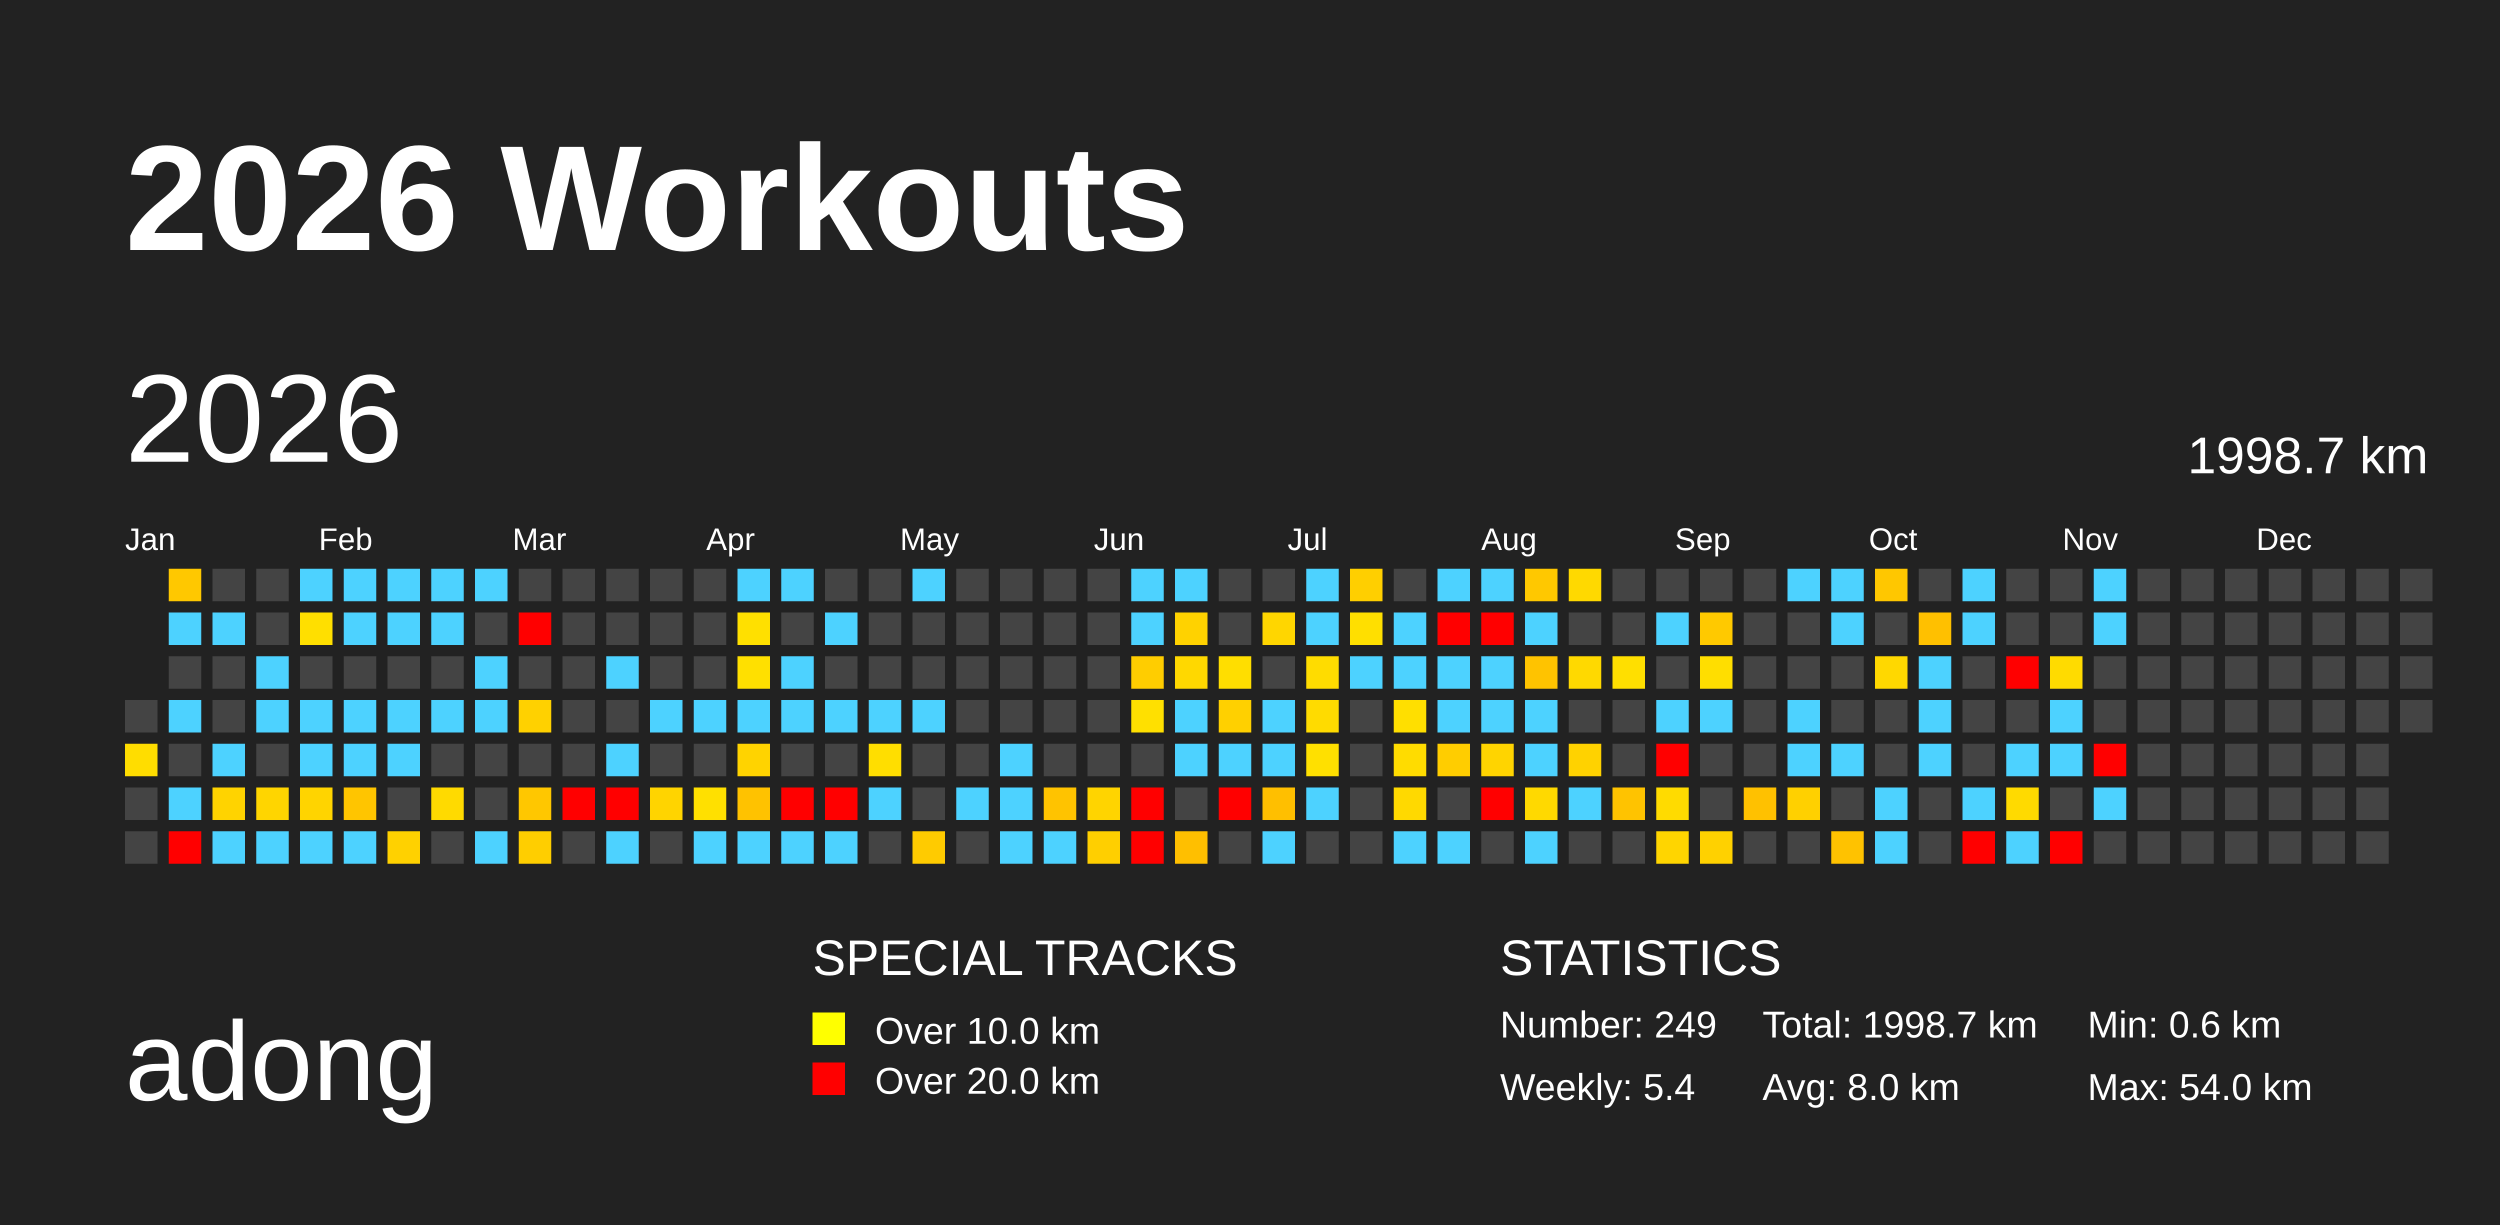
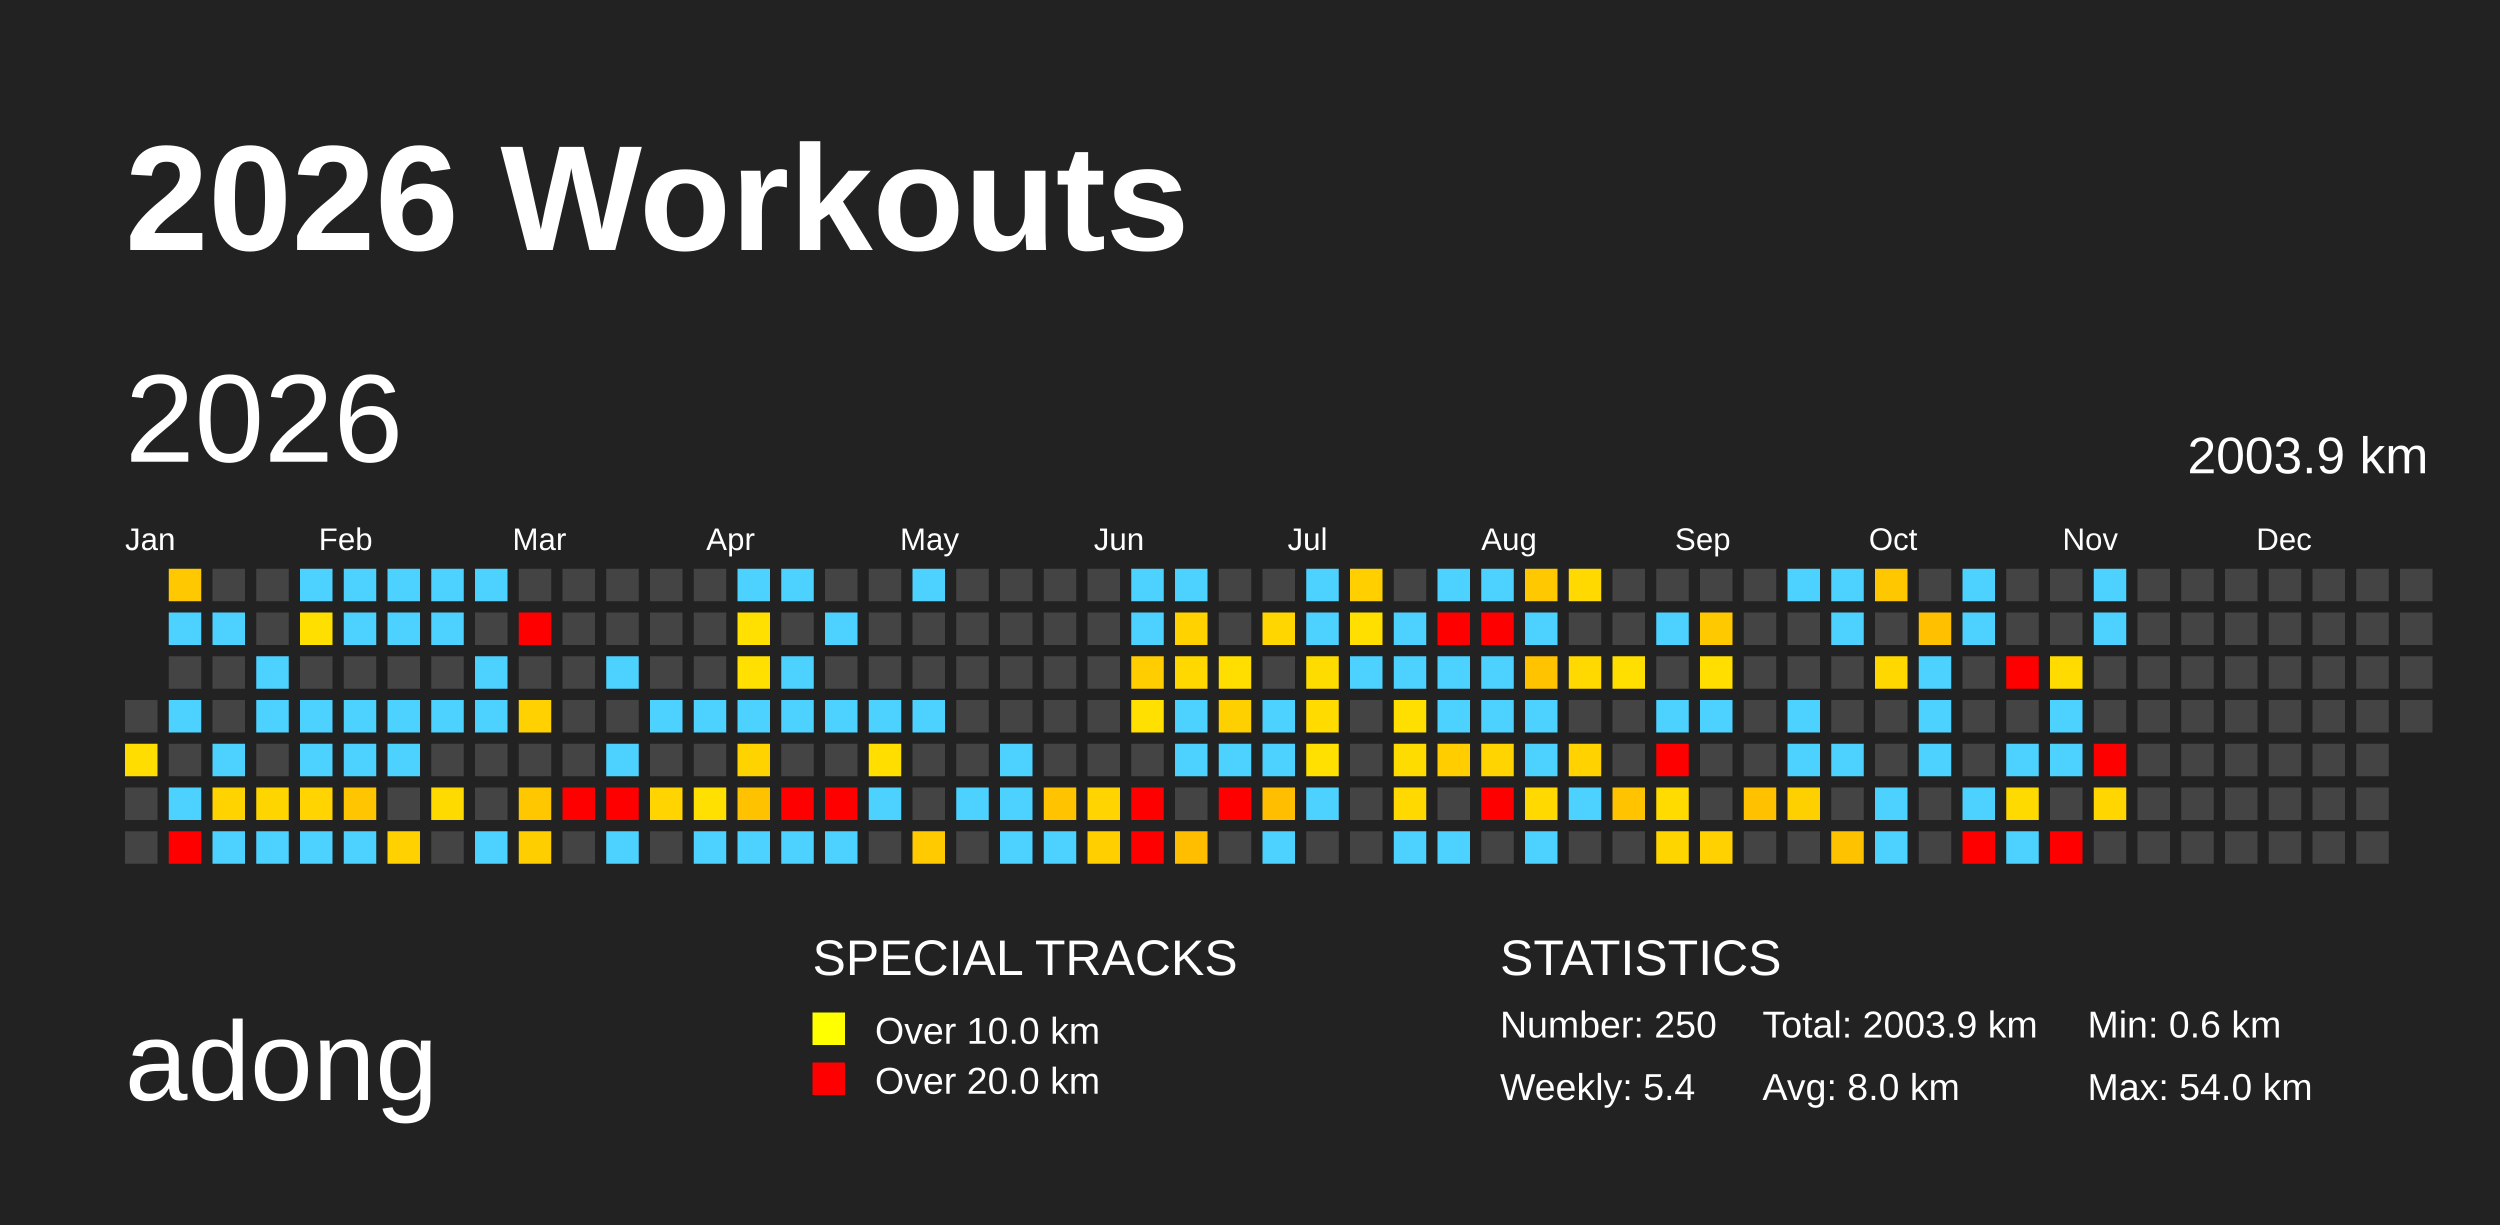
<svg xmlns="http://www.w3.org/2000/svg" baseProfile="full" height="98mm" version="1.1" viewBox="0,0,200,98" width="200mm">
  <defs>
    <pattern height="2" id="indoor-stripe" patternUnits="userSpaceOnUse" width="2">
      <line stroke="white" stroke-opacity="0.45" stroke-width="0.5" x1="0" x2="2" y1="2" y2="0" />
    </pattern>
  </defs>
  <rect fill="#222222" height="98" width="200" x="0" y="0" />
  <text fill="#FFFFFF" style="font-size:12px; font-family:Arial; font-weight:bold;" x="10" y="20">2026 Workouts</text>
  <text fill="#FFFFFF" style="font-size:9px; font-family:Arial" x="10" y="88">adong</text>
  <text fill="#FFFFFF" style="font-size:4px; font-family:Arial" x="65" y="78">SPECIAL TRACKS</text>
  <rect fill="yellow" height="2.6" width="2.6" x="65" y="81" />
  <text fill="#FFFFFF" style="font-size:3px; font-family:Arial" x="70" y="83.5">Over 10.0 km</text>
  <rect fill="red" height="2.6" width="2.6" x="65" y="85" />
  <text fill="#FFFFFF" style="font-size:3px; font-family:Arial" x="70" y="87.5">Over 20.0 km</text>
  <text fill="#FFFFFF" style="font-size:4px; font-family:Arial" x="120" y="78">STATISTICS</text>
-   <text fill="#FFFFFF" style="font-size:3px; font-family:Arial" x="120" y="83">Number: 249</text>
+   <text fill="#FFFFFF" style="font-size:3px; font-family:Arial" x="120" y="83">Number: 250</text>
  <text fill="#FFFFFF" style="font-size:3px; font-family:Arial" x="120" y="88">Weekly: 5.4</text>
-   <text fill="#FFFFFF" style="font-size:3px; font-family:Arial" x="141" y="83">Total: 1998.7 km</text>
+   <text fill="#FFFFFF" style="font-size:3px; font-family:Arial" x="141" y="83">Total: 2003.9 km</text>
  <text fill="#FFFFFF" style="font-size:3px; font-family:Arial" x="141" y="88">Avg: 8.0 km</text>
  <text fill="#FFFFFF" style="font-size:3px; font-family:Arial" x="167" y="83">Min: 0.6 km</text>
  <text fill="#FFFFFF" style="font-size:3px; font-family:Arial" x="167" y="88">Max: 54.0 km</text>
  <text dominant-baseline="hanging" fill="#FFFFFF" style="font-size:10.0px; font-family:Arial;" x="10" y="30">2026</text>
-   <text dominant-baseline="hanging" fill="#FFFFFF" style="font-size:4.125px; font-family:Arial;" x="175" y="35">1998.7 km</text>
+   <text dominant-baseline="hanging" fill="#FFFFFF" style="font-size:4.125px; font-family:Arial;" x="175" y="35">2003.9 km</text>
  <text fill="#FFFFFF" style="font-size:2.5px; font-family:Arial" x="10.0" y="44">Jan</text>
  <text fill="#FFFFFF" style="font-size:2.5px; font-family:Arial" x="25.5" y="44">Feb</text>
  <text fill="#FFFFFF" style="font-size:2.5px; font-family:Arial" x="41.0" y="44">Mar</text>
  <text fill="#FFFFFF" style="font-size:2.5px; font-family:Arial" x="56.5" y="44">Apr</text>
  <text fill="#FFFFFF" style="font-size:2.5px; font-family:Arial" x="72.0" y="44">May</text>
  <text fill="#FFFFFF" style="font-size:2.5px; font-family:Arial" x="87.5" y="44">Jun</text>
  <text fill="#FFFFFF" style="font-size:2.5px; font-family:Arial" x="103.0" y="44">Jul</text>
  <text fill="#FFFFFF" style="font-size:2.5px; font-family:Arial" x="118.5" y="44">Aug</text>
  <text fill="#FFFFFF" style="font-size:2.5px; font-family:Arial" x="134.0" y="44">Sep</text>
  <text fill="#FFFFFF" style="font-size:2.5px; font-family:Arial" x="149.5" y="44">Oct</text>
  <text fill="#FFFFFF" style="font-size:2.5px; font-family:Arial" x="165.0" y="44">Nov</text>
  <text fill="#FFFFFF" style="font-size:2.5px; font-family:Arial" x="180.5" y="44">Dec</text>
  <rect fill="#444444" height="2.6" width="2.6" x="10.0" y="56.0" />
  <rect fill="#ffdd00" height="2.6" width="2.6" x="10.0" y="59.5" />
  <rect fill="#444444" height="2.6" width="2.6" x="10.0" y="63.0" />
  <rect fill="#444444" height="2.6" width="2.6" x="10.0" y="66.5" />
  <rect fill="#ffc800" height="2.6" width="2.6" x="13.5" y="45.5" />
  <rect fill="#4dd2ff" height="2.6" width="2.6" x="13.5" y="49.0" />
  <rect fill="#444444" height="2.6" width="2.6" x="13.5" y="52.5" />
  <rect fill="#4dd2ff" height="2.6" width="2.6" x="13.5" y="56.0" />
  <rect fill="#444444" height="2.6" width="2.6" x="13.5" y="59.5" />
  <rect fill="#4dd2ff" height="2.6" width="2.6" x="13.5" y="63.0" />
  <rect fill="red" height="2.6" width="2.6" x="13.5" y="66.5" />
  <rect fill="#444444" height="2.6" width="2.6" x="17.0" y="45.5" />
  <rect fill="#4dd2ff" height="2.6" width="2.6" x="17.0" y="49.0" />
  <rect fill="#444444" height="2.6" width="2.6" x="17.0" y="52.5" />
  <rect fill="#444444" height="2.6" width="2.6" x="17.0" y="56.0" />
  <rect fill="#4dd2ff" height="2.6" width="2.6" x="17.0" y="59.5" />
  <rect fill="#ffd300" height="2.6" width="2.6" x="17.0" y="63.0" />
  <rect fill="#4dd2ff" height="2.6" width="2.6" x="17.0" y="66.5" />
  <rect fill="#444444" height="2.6" width="2.6" x="20.5" y="45.5" />
  <rect fill="#444444" height="2.6" width="2.6" x="20.5" y="49.0" />
  <rect fill="#4dd2ff" height="2.6" width="2.6" x="20.5" y="52.5" />
  <rect fill="#4dd2ff" height="2.6" width="2.6" x="20.5" y="56.0" />
  <rect fill="#444444" height="2.6" width="2.6" x="20.5" y="59.5" />
  <rect fill="#ffd500" height="2.6" width="2.6" x="20.5" y="63.0" />
  <rect fill="#4dd2ff" height="2.6" width="2.6" x="20.5" y="66.5" />
  <rect fill="#4dd2ff" height="2.6" width="2.6" x="24.0" y="45.5" />
  <rect fill="#ffdf00" height="2.6" width="2.6" x="24.0" y="49.0" />
  <rect fill="#444444" height="2.6" width="2.6" x="24.0" y="52.5" />
  <rect fill="#4dd2ff" height="2.6" width="2.6" x="24.0" y="56.0" />
  <rect fill="#4dd2ff" height="2.6" width="2.6" x="24.0" y="59.5" />
  <rect fill="#ffd400" height="2.6" width="2.6" x="24.0" y="63.0" />
  <rect fill="#4dd2ff" height="2.6" width="2.6" x="24.0" y="66.5" />
  <rect fill="#4dd2ff" height="2.6" width="2.6" x="27.5" y="45.5" />
  <rect fill="#4dd2ff" height="2.6" width="2.6" x="27.5" y="49.0" />
  <rect fill="#444444" height="2.6" width="2.6" x="27.5" y="52.5" />
  <rect fill="#4dd2ff" height="2.6" width="2.6" x="27.5" y="56.0" />
  <rect fill="#4dd2ff" height="2.6" width="2.6" x="27.5" y="59.5" />
  <rect fill="#ffc500" height="2.6" width="2.6" x="27.5" y="63.0" />
  <rect fill="#4dd2ff" height="2.6" width="2.6" x="27.5" y="66.5" />
  <rect fill="#4dd2ff" height="2.6" width="2.6" x="31.0" y="45.5" />
  <rect fill="#4dd2ff" height="2.6" width="2.6" x="31.0" y="49.0" />
  <rect fill="#444444" height="2.6" width="2.6" x="31.0" y="52.5" />
  <rect fill="#4dd2ff" height="2.6" width="2.6" x="31.0" y="56.0" />
  <rect fill="#4dd2ff" height="2.6" width="2.6" x="31.0" y="59.5" />
  <rect fill="#444444" height="2.6" width="2.6" x="31.0" y="63.0" />
  <rect fill="#ffd100" height="2.6" width="2.6" x="31.0" y="66.5" />
  <rect fill="#4dd2ff" height="2.6" width="2.6" x="34.5" y="45.5" />
  <rect fill="#4dd2ff" height="2.6" width="2.6" x="34.5" y="49.0" />
  <rect fill="#444444" height="2.6" width="2.6" x="34.5" y="52.5" />
  <rect fill="#4dd2ff" height="2.6" width="2.6" x="34.5" y="56.0" />
  <rect fill="#444444" height="2.6" width="2.6" x="34.5" y="59.5" />
  <rect fill="#ffda00" height="2.6" width="2.6" x="34.5" y="63.0" />
  <rect fill="#444444" height="2.6" width="2.6" x="34.5" y="66.5" />
  <rect fill="#4dd2ff" height="2.6" width="2.6" x="38.0" y="45.5" />
  <rect fill="#444444" height="2.6" width="2.6" x="38.0" y="49.0" />
  <rect fill="#4dd2ff" height="2.6" width="2.6" x="38.0" y="52.5" />
  <rect fill="#4dd2ff" height="2.6" width="2.6" x="38.0" y="56.0" />
  <rect fill="#444444" height="2.6" width="2.6" x="38.0" y="59.5" />
  <rect fill="#444444" height="2.6" width="2.6" x="38.0" y="63.0" />
  <rect fill="#4dd2ff" height="2.6" width="2.6" x="38.0" y="66.5" />
  <rect fill="#444444" height="2.6" width="2.6" x="41.5" y="45.5" />
  <rect fill="red" height="2.6" width="2.6" x="41.5" y="49.0" />
  <rect fill="#444444" height="2.6" width="2.6" x="41.5" y="52.5" />
  <rect fill="#ffd100" height="2.6" width="2.6" x="41.5" y="56.0" />
  <rect fill="#444444" height="2.6" width="2.6" x="41.5" y="59.5" />
  <rect fill="#ffc700" height="2.6" width="2.6" x="41.5" y="63.0" />
  <rect fill="#ffce00" height="2.6" width="2.6" x="41.5" y="66.5" />
  <rect fill="#444444" height="2.6" width="2.6" x="45.0" y="45.5" />
  <rect fill="#444444" height="2.6" width="2.6" x="45.0" y="49.0" />
  <rect fill="#444444" height="2.6" width="2.6" x="45.0" y="52.5" />
  <rect fill="#444444" height="2.6" width="2.6" x="45.0" y="56.0" />
  <rect fill="#444444" height="2.6" width="2.6" x="45.0" y="59.5" />
  <rect fill="red" height="2.6" width="2.6" x="45.0" y="63.0" />
  <rect fill="#444444" height="2.6" width="2.6" x="45.0" y="66.5" />
  <rect fill="#444444" height="2.6" width="2.6" x="48.5" y="45.5" />
  <rect fill="#444444" height="2.6" width="2.6" x="48.5" y="49.0" />
  <rect fill="#4dd2ff" height="2.6" width="2.6" x="48.5" y="52.5" />
  <rect fill="#444444" height="2.6" width="2.6" x="48.5" y="56.0" />
  <rect fill="#4dd2ff" height="2.6" width="2.6" x="48.5" y="59.5" />
  <rect fill="red" height="2.6" width="2.6" x="48.5" y="63.0" />
  <rect fill="#4dd2ff" height="2.6" width="2.6" x="48.5" y="66.5" />
  <rect fill="#444444" height="2.6" width="2.6" x="52.0" y="45.5" />
  <rect fill="#444444" height="2.6" width="2.6" x="52.0" y="49.0" />
  <rect fill="#444444" height="2.6" width="2.6" x="52.0" y="52.5" />
  <rect fill="#4dd2ff" height="2.6" width="2.6" x="52.0" y="56.0" />
  <rect fill="#444444" height="2.6" width="2.6" x="52.0" y="59.5" />
  <rect fill="#ffd400" height="2.6" width="2.6" x="52.0" y="63.0" />
  <rect fill="#444444" height="2.6" width="2.6" x="52.0" y="66.5" />
  <rect fill="#444444" height="2.6" width="2.6" x="55.5" y="45.5" />
  <rect fill="#444444" height="2.6" width="2.6" x="55.5" y="49.0" />
  <rect fill="#444444" height="2.6" width="2.6" x="55.5" y="52.5" />
  <rect fill="#4dd2ff" height="2.6" width="2.6" x="55.5" y="56.0" />
  <rect fill="#444444" height="2.6" width="2.6" x="55.5" y="59.5" />
  <rect fill="#ffe000" height="2.6" width="2.6" x="55.5" y="63.0" />
  <rect fill="#4dd2ff" height="2.6" width="2.6" x="55.5" y="66.5" />
  <rect fill="#4dd2ff" height="2.6" width="2.6" x="59.0" y="45.5" />
  <rect fill="#ffe000" height="2.6" width="2.6" x="59.0" y="49.0" />
  <rect fill="#ffe000" height="2.6" width="2.6" x="59.0" y="52.5" />
  <rect fill="#4dd2ff" height="2.6" width="2.6" x="59.0" y="56.0" />
  <rect fill="#ffd300" height="2.6" width="2.6" x="59.0" y="59.5" />
  <rect fill="#ffc200" height="2.6" width="2.6" x="59.0" y="63.0" />
  <rect fill="#4dd2ff" height="2.6" width="2.6" x="59.0" y="66.5" />
  <rect fill="#4dd2ff" height="2.6" width="2.6" x="62.5" y="45.5" />
  <rect fill="#444444" height="2.6" width="2.6" x="62.5" y="49.0" />
  <rect fill="#4dd2ff" height="2.6" width="2.6" x="62.5" y="52.5" />
  <rect fill="#4dd2ff" height="2.6" width="2.6" x="62.5" y="56.0" />
  <rect fill="#444444" height="2.6" width="2.6" x="62.5" y="59.5" />
  <rect fill="red" height="2.6" width="2.6" x="62.5" y="63.0" />
  <rect fill="#4dd2ff" height="2.6" width="2.6" x="62.5" y="66.5" />
  <rect fill="#444444" height="2.6" width="2.6" x="66.0" y="45.5" />
  <rect fill="#4dd2ff" height="2.6" width="2.6" x="66.0" y="49.0" />
  <rect fill="#444444" height="2.6" width="2.6" x="66.0" y="52.5" />
  <rect fill="#4dd2ff" height="2.6" width="2.6" x="66.0" y="56.0" />
  <rect fill="#444444" height="2.6" width="2.6" x="66.0" y="59.5" />
  <rect fill="red" height="2.6" width="2.6" x="66.0" y="63.0" />
  <rect fill="#4dd2ff" height="2.6" width="2.6" x="66.0" y="66.5" />
  <rect fill="#444444" height="2.6" width="2.6" x="69.5" y="45.5" />
  <rect fill="#444444" height="2.6" width="2.6" x="69.5" y="49.0" />
  <rect fill="#444444" height="2.6" width="2.6" x="69.5" y="52.5" />
  <rect fill="#4dd2ff" height="2.6" width="2.6" x="69.5" y="56.0" />
  <rect fill="#ffde00" height="2.6" width="2.6" x="69.5" y="59.5" />
  <rect fill="#4dd2ff" height="2.6" width="2.6" x="69.5" y="63.0" />
  <rect fill="#444444" height="2.6" width="2.6" x="69.5" y="66.5" />
  <rect fill="#4dd2ff" height="2.6" width="2.6" x="73.0" y="45.5" />
  <rect fill="#444444" height="2.6" width="2.6" x="73.0" y="49.0" />
  <rect fill="#444444" height="2.6" width="2.6" x="73.0" y="52.5" />
  <rect fill="#4dd2ff" height="2.6" width="2.6" x="73.0" y="56.0" />
  <rect fill="#444444" height="2.6" width="2.6" x="73.0" y="59.5" />
  <rect fill="#444444" height="2.6" width="2.6" x="73.0" y="63.0" />
  <rect fill="#ffcb00" height="2.6" width="2.6" x="73.0" y="66.5" />
  <rect fill="#444444" height="2.6" width="2.6" x="76.5" y="45.5" />
  <rect fill="#444444" height="2.6" width="2.6" x="76.5" y="49.0" />
  <rect fill="#444444" height="2.6" width="2.6" x="76.5" y="52.5" />
  <rect fill="#444444" height="2.6" width="2.6" x="76.5" y="56.0" />
  <rect fill="#444444" height="2.6" width="2.6" x="76.5" y="59.5" />
  <rect fill="#4dd2ff" height="2.6" width="2.6" x="76.5" y="63.0" />
  <rect fill="#444444" height="2.6" width="2.6" x="76.5" y="66.5" />
  <rect fill="#444444" height="2.6" width="2.6" x="80.0" y="45.5" />
  <rect fill="#444444" height="2.6" width="2.6" x="80.0" y="49.0" />
  <rect fill="#444444" height="2.6" width="2.6" x="80.0" y="52.5" />
  <rect fill="#444444" height="2.6" width="2.6" x="80.0" y="56.0" />
  <rect fill="#4dd2ff" height="2.6" width="2.6" x="80.0" y="59.5" />
  <rect fill="#4dd2ff" height="2.6" width="2.6" x="80.0" y="63.0" />
  <rect fill="#4dd2ff" height="2.6" width="2.6" x="80.0" y="66.5" />
  <rect fill="#444444" height="2.6" width="2.6" x="83.5" y="45.5" />
  <rect fill="#444444" height="2.6" width="2.6" x="83.5" y="49.0" />
  <rect fill="#444444" height="2.6" width="2.6" x="83.5" y="52.5" />
  <rect fill="#444444" height="2.6" width="2.6" x="83.5" y="56.0" />
  <rect fill="#444444" height="2.6" width="2.6" x="83.5" y="59.5" />
  <rect fill="#ffc300" height="2.6" width="2.6" x="83.5" y="63.0" />
  <rect fill="#4dd2ff" height="2.6" width="2.6" x="83.5" y="66.5" />
  <rect fill="#444444" height="2.6" width="2.6" x="87.0" y="45.5" />
  <rect fill="#444444" height="2.6" width="2.6" x="87.0" y="49.0" />
  <rect fill="#444444" height="2.6" width="2.6" x="87.0" y="52.5" />
  <rect fill="#444444" height="2.6" width="2.6" x="87.0" y="56.0" />
  <rect fill="#444444" height="2.6" width="2.6" x="87.0" y="59.5" />
  <rect fill="#ffd400" height="2.6" width="2.6" x="87.0" y="63.0" />
  <rect fill="#ffcf00" height="2.6" width="2.6" x="87.0" y="66.5" />
  <rect fill="#4dd2ff" height="2.6" width="2.6" x="90.5" y="45.5" />
  <rect fill="#4dd2ff" height="2.6" width="2.6" x="90.5" y="49.0" />
  <rect fill="#ffcd00" height="2.6" width="2.6" x="90.5" y="52.5" />
  <rect fill="#ffe000" height="2.6" width="2.6" x="90.5" y="56.0" />
  <rect fill="#444444" height="2.6" width="2.6" x="90.5" y="59.5" />
  <rect fill="red" height="2.6" width="2.6" x="90.5" y="63.0" />
  <rect fill="red" height="2.6" width="2.6" x="90.5" y="66.5" />
  <rect fill="#4dd2ff" height="2.6" width="2.6" x="94.0" y="45.5" />
  <rect fill="#ffd200" height="2.6" width="2.6" x="94.0" y="49.0" />
  <rect fill="#ffd800" height="2.6" width="2.6" x="94.0" y="52.5" />
  <rect fill="#4dd2ff" height="2.6" width="2.6" x="94.0" y="56.0" />
  <rect fill="#4dd2ff" height="2.6" width="2.6" x="94.0" y="59.5" />
  <rect fill="#444444" height="2.6" width="2.6" x="94.0" y="63.0" />
  <rect fill="#ffbf00" height="2.6" width="2.6" x="94.0" y="66.5" />
  <rect fill="#444444" height="2.6" width="2.6" x="97.5" y="45.5" />
  <rect fill="#444444" height="2.6" width="2.6" x="97.5" y="49.0" />
  <rect fill="#ffde00" height="2.6" width="2.6" x="97.5" y="52.5" />
  <rect fill="#ffd000" height="2.6" width="2.6" x="97.5" y="56.0" />
  <rect fill="#4dd2ff" height="2.6" width="2.6" x="97.5" y="59.5" />
  <rect fill="red" height="2.6" width="2.6" x="97.5" y="63.0" />
  <rect fill="#444444" height="2.6" width="2.6" x="97.5" y="66.5" />
  <rect fill="#444444" height="2.6" width="2.6" x="101.0" y="45.5" />
  <rect fill="#ffd600" height="2.6" width="2.6" x="101.0" y="49.0" />
  <rect fill="#444444" height="2.6" width="2.6" x="101.0" y="52.5" />
  <rect fill="#4dd2ff" height="2.6" width="2.6" x="101.0" y="56.0" />
  <rect fill="#4dd2ff" height="2.6" width="2.6" x="101.0" y="59.5" />
  <rect fill="#ffbf00" height="2.6" width="2.6" x="101.0" y="63.0" />
  <rect fill="#4dd2ff" height="2.6" width="2.6" x="101.0" y="66.5" />
  <rect fill="#4dd2ff" height="2.6" width="2.6" x="104.5" y="45.5" />
  <rect fill="#4dd2ff" height="2.6" width="2.6" x="104.5" y="49.0" />
  <rect fill="#ffdc00" height="2.6" width="2.6" x="104.5" y="52.5" />
  <rect fill="#ffdb00" height="2.6" width="2.6" x="104.5" y="56.0" />
  <rect fill="#ffe000" height="2.6" width="2.6" x="104.5" y="59.5" />
  <rect fill="#4dd2ff" height="2.6" width="2.6" x="104.5" y="63.0" />
  <rect fill="#444444" height="2.6" width="2.6" x="104.5" y="66.5" />
  <rect fill="#ffcf00" height="2.6" width="2.6" x="108.0" y="45.5" />
  <rect fill="#ffdf00" height="2.6" width="2.6" x="108.0" y="49.0" />
  <rect fill="#4dd2ff" height="2.6" width="2.6" x="108.0" y="52.5" />
  <rect fill="#444444" height="2.6" width="2.6" x="108.0" y="56.0" />
  <rect fill="#444444" height="2.6" width="2.6" x="108.0" y="59.5" />
  <rect fill="#444444" height="2.6" width="2.6" x="108.0" y="63.0" />
  <rect fill="#444444" height="2.6" width="2.6" x="108.0" y="66.5" />
  <rect fill="#444444" height="2.6" width="2.6" x="111.5" y="45.5" />
  <rect fill="#4dd2ff" height="2.6" width="2.6" x="111.5" y="49.0" />
  <rect fill="#4dd2ff" height="2.6" width="2.6" x="111.5" y="52.5" />
  <rect fill="#ffdf00" height="2.6" width="2.6" x="111.5" y="56.0" />
  <rect fill="#ffdc00" height="2.6" width="2.6" x="111.5" y="59.5" />
  <rect fill="#ffd900" height="2.6" width="2.6" x="111.5" y="63.0" />
  <rect fill="#4dd2ff" height="2.6" width="2.6" x="111.5" y="66.5" />
  <rect fill="#4dd2ff" height="2.6" width="2.6" x="115.0" y="45.5" />
  <rect fill="red" height="2.6" width="2.6" x="115.0" y="49.0" />
  <rect fill="#4dd2ff" height="2.6" width="2.6" x="115.0" y="52.5" />
  <rect fill="#4dd2ff" height="2.6" width="2.6" x="115.0" y="56.0" />
  <rect fill="#ffcd00" height="2.6" width="2.6" x="115.0" y="59.5" />
  <rect fill="#444444" height="2.6" width="2.6" x="115.0" y="63.0" />
  <rect fill="#4dd2ff" height="2.6" width="2.6" x="115.0" y="66.5" />
  <rect fill="#4dd2ff" height="2.6" width="2.6" x="118.5" y="45.5" />
  <rect fill="red" height="2.6" width="2.6" x="118.5" y="49.0" />
  <rect fill="#4dd2ff" height="2.6" width="2.6" x="118.5" y="52.5" />
  <rect fill="#4dd2ff" height="2.6" width="2.6" x="118.5" y="56.0" />
  <rect fill="#ffd400" height="2.6" width="2.6" x="118.5" y="59.5" />
  <rect fill="red" height="2.6" width="2.6" x="118.5" y="63.0" />
  <rect fill="#444444" height="2.6" width="2.6" x="118.5" y="66.5" />
  <rect fill="#ffc800" height="2.6" width="2.6" x="122.0" y="45.5" />
  <rect fill="#4dd2ff" height="2.6" width="2.6" x="122.0" y="49.0" />
  <rect fill="#ffc300" height="2.6" width="2.6" x="122.0" y="52.5" />
  <rect fill="#4dd2ff" height="2.6" width="2.6" x="122.0" y="56.0" />
  <rect fill="#4dd2ff" height="2.6" width="2.6" x="122.0" y="59.5" />
  <rect fill="#ffd900" height="2.6" width="2.6" x="122.0" y="63.0" />
  <rect fill="#4dd2ff" height="2.6" width="2.6" x="122.0" y="66.5" />
  <rect fill="#ffd900" height="2.6" width="2.6" x="125.5" y="45.5" />
  <rect fill="#444444" height="2.6" width="2.6" x="125.5" y="49.0" />
  <rect fill="#ffd900" height="2.6" width="2.6" x="125.5" y="52.5" />
  <rect fill="#444444" height="2.6" width="2.6" x="125.5" y="56.0" />
  <rect fill="#ffd200" height="2.6" width="2.6" x="125.5" y="59.5" />
  <rect fill="#4dd2ff" height="2.6" width="2.6" x="125.5" y="63.0" />
  <rect fill="#444444" height="2.6" width="2.6" x="125.5" y="66.5" />
  <rect fill="#444444" height="2.6" width="2.6" x="129.0" y="45.5" />
  <rect fill="#444444" height="2.6" width="2.6" x="129.0" y="49.0" />
  <rect fill="#ffdf00" height="2.6" width="2.6" x="129.0" y="52.5" />
  <rect fill="#444444" height="2.6" width="2.6" x="129.0" y="56.0" />
  <rect fill="#444444" height="2.6" width="2.6" x="129.0" y="59.5" />
  <rect fill="#ffc300" height="2.6" width="2.6" x="129.0" y="63.0" />
  <rect fill="#444444" height="2.6" width="2.6" x="129.0" y="66.5" />
  <rect fill="#444444" height="2.6" width="2.6" x="132.5" y="45.5" />
  <rect fill="#4dd2ff" height="2.6" width="2.6" x="132.5" y="49.0" />
  <rect fill="#444444" height="2.6" width="2.6" x="132.5" y="52.5" />
  <rect fill="#4dd2ff" height="2.6" width="2.6" x="132.5" y="56.0" />
  <rect fill="red" height="2.6" width="2.6" x="132.5" y="59.5" />
  <rect fill="#ffdb00" height="2.6" width="2.6" x="132.5" y="63.0" />
  <rect fill="#ffd500" height="2.6" width="2.6" x="132.5" y="66.5" />
  <rect fill="#444444" height="2.6" width="2.6" x="136.0" y="45.5" />
  <rect fill="#ffc900" height="2.6" width="2.6" x="136.0" y="49.0" />
  <rect fill="#ffde00" height="2.6" width="2.6" x="136.0" y="52.5" />
  <rect fill="#4dd2ff" height="2.6" width="2.6" x="136.0" y="56.0" />
  <rect fill="#444444" height="2.6" width="2.6" x="136.0" y="59.5" />
  <rect fill="#444444" height="2.6" width="2.6" x="136.0" y="63.0" />
  <rect fill="#ffd100" height="2.6" width="2.6" x="136.0" y="66.5" />
  <rect fill="#444444" height="2.6" width="2.6" x="139.5" y="45.5" />
  <rect fill="#444444" height="2.6" width="2.6" x="139.5" y="49.0" />
  <rect fill="#444444" height="2.6" width="2.6" x="139.5" y="52.5" />
  <rect fill="#444444" height="2.6" width="2.6" x="139.5" y="56.0" />
  <rect fill="#444444" height="2.6" width="2.6" x="139.5" y="59.5" />
  <rect fill="#ffc100" height="2.6" width="2.6" x="139.5" y="63.0" />
  <rect fill="#444444" height="2.6" width="2.6" x="139.5" y="66.5" />
  <rect fill="#4dd2ff" height="2.6" width="2.6" x="143.0" y="45.5" />
  <rect fill="#444444" height="2.6" width="2.6" x="143.0" y="49.0" />
  <rect fill="#444444" height="2.6" width="2.6" x="143.0" y="52.5" />
  <rect fill="#4dd2ff" height="2.6" width="2.6" x="143.0" y="56.0" />
  <rect fill="#4dd2ff" height="2.6" width="2.6" x="143.0" y="59.5" />
  <rect fill="#ffd000" height="2.6" width="2.6" x="143.0" y="63.0" />
  <rect fill="#444444" height="2.6" width="2.6" x="143.0" y="66.5" />
  <rect fill="#4dd2ff" height="2.6" width="2.6" x="146.5" y="45.5" />
  <rect fill="#4dd2ff" height="2.6" width="2.6" x="146.5" y="49.0" />
  <rect fill="#444444" height="2.6" width="2.6" x="146.5" y="52.5" />
  <rect fill="#444444" height="2.6" width="2.6" x="146.5" y="56.0" />
  <rect fill="#4dd2ff" height="2.6" width="2.6" x="146.5" y="59.5" />
  <rect fill="#444444" height="2.6" width="2.6" x="146.5" y="63.0" />
  <rect fill="#ffc200" height="2.6" width="2.6" x="146.5" y="66.5" />
  <rect fill="#ffc700" height="2.6" width="2.6" x="150.0" y="45.5" />
  <rect fill="#444444" height="2.6" width="2.6" x="150.0" y="49.0" />
  <rect fill="#ffd800" height="2.6" width="2.6" x="150.0" y="52.5" />
  <rect fill="#444444" height="2.6" width="2.6" x="150.0" y="56.0" />
  <rect fill="#444444" height="2.6" width="2.6" x="150.0" y="59.5" />
  <rect fill="#4dd2ff" height="2.6" width="2.6" x="150.0" y="63.0" />
  <rect fill="#4dd2ff" height="2.6" width="2.6" x="150.0" y="66.5" />
  <rect fill="#444444" height="2.6" width="2.6" x="153.5" y="45.5" />
  <rect fill="#ffc000" height="2.6" width="2.6" x="153.5" y="49.0" />
  <rect fill="#4dd2ff" height="2.6" width="2.6" x="153.5" y="52.5" />
  <rect fill="#4dd2ff" height="2.6" width="2.6" x="153.5" y="56.0" />
  <rect fill="#4dd2ff" height="2.6" width="2.6" x="153.5" y="59.5" />
  <rect fill="#444444" height="2.6" width="2.6" x="153.5" y="63.0" />
  <rect fill="#444444" height="2.6" width="2.6" x="153.5" y="66.5" />
  <rect fill="#4dd2ff" height="2.6" width="2.6" x="157.0" y="45.5" />
  <rect fill="#4dd2ff" height="2.6" width="2.6" x="157.0" y="49.0" />
  <rect fill="#444444" height="2.6" width="2.6" x="157.0" y="52.5" />
  <rect fill="#444444" height="2.6" width="2.6" x="157.0" y="56.0" />
  <rect fill="#444444" height="2.6" width="2.6" x="157.0" y="59.5" />
  <rect fill="#4dd2ff" height="2.6" width="2.6" x="157.0" y="63.0" />
  <rect fill="red" height="2.6" width="2.6" x="157.0" y="66.5" />
  <rect fill="#444444" height="2.6" width="2.6" x="160.5" y="45.5" />
  <rect fill="#444444" height="2.6" width="2.6" x="160.5" y="49.0" />
  <rect fill="red" height="2.6" width="2.6" x="160.5" y="52.5" />
  <rect fill="#444444" height="2.6" width="2.6" x="160.5" y="56.0" />
  <rect fill="#4dd2ff" height="2.6" width="2.6" x="160.5" y="59.5" />
  <rect fill="#ffda00" height="2.6" width="2.6" x="160.5" y="63.0" />
  <rect fill="#4dd2ff" height="2.6" width="2.6" x="160.5" y="66.5" />
  <rect fill="#444444" height="2.6" width="2.6" x="164.0" y="45.5" />
  <rect fill="#444444" height="2.6" width="2.6" x="164.0" y="49.0" />
  <rect fill="#ffdb00" height="2.6" width="2.6" x="164.0" y="52.5" />
  <rect fill="#4dd2ff" height="2.6" width="2.6" x="164.0" y="56.0" />
  <rect fill="#4dd2ff" height="2.6" width="2.6" x="164.0" y="59.5" />
  <rect fill="#444444" height="2.6" width="2.6" x="164.0" y="63.0" />
  <rect fill="red" height="2.6" width="2.6" x="164.0" y="66.5" />
  <rect fill="#4dd2ff" height="2.6" width="2.6" x="167.5" y="45.5" />
  <rect fill="#4dd2ff" height="2.6" width="2.6" x="167.5" y="49.0" />
  <rect fill="#444444" height="2.6" width="2.6" x="167.5" y="52.5" />
  <rect fill="#444444" height="2.6" width="2.6" x="167.5" y="56.0" />
  <rect fill="red" height="2.6" width="2.6" x="167.5" y="59.5" />
-   <rect fill="#4dd2ff" height="2.6" width="2.6" x="167.5" y="63.0" />
+   <rect fill="#ffd600" height="2.6" width="2.6" x="167.5" y="63.0" />
  <rect fill="#444444" height="2.6" width="2.6" x="167.5" y="66.5" />
  <rect fill="#444444" height="2.6" width="2.6" x="171.0" y="45.5" />
  <rect fill="#444444" height="2.6" width="2.6" x="171.0" y="49.0" />
  <rect fill="#444444" height="2.6" width="2.6" x="171.0" y="52.5" />
  <rect fill="#444444" height="2.6" width="2.6" x="171.0" y="56.0" />
  <rect fill="#444444" height="2.6" width="2.6" x="171.0" y="59.5" />
  <rect fill="#444444" height="2.6" width="2.6" x="171.0" y="63.0" />
  <rect fill="#444444" height="2.6" width="2.6" x="171.0" y="66.5" />
  <rect fill="#444444" height="2.6" width="2.6" x="174.5" y="45.5" />
  <rect fill="#444444" height="2.6" width="2.6" x="174.5" y="49.0" />
  <rect fill="#444444" height="2.6" width="2.6" x="174.5" y="52.5" />
  <rect fill="#444444" height="2.6" width="2.6" x="174.5" y="56.0" />
  <rect fill="#444444" height="2.6" width="2.6" x="174.5" y="59.5" />
  <rect fill="#444444" height="2.6" width="2.6" x="174.5" y="63.0" />
  <rect fill="#444444" height="2.6" width="2.6" x="174.5" y="66.5" />
  <rect fill="#444444" height="2.6" width="2.6" x="178.0" y="45.5" />
  <rect fill="#444444" height="2.6" width="2.6" x="178.0" y="49.0" />
  <rect fill="#444444" height="2.6" width="2.6" x="178.0" y="52.5" />
  <rect fill="#444444" height="2.6" width="2.6" x="178.0" y="56.0" />
  <rect fill="#444444" height="2.6" width="2.6" x="178.0" y="59.5" />
  <rect fill="#444444" height="2.6" width="2.6" x="178.0" y="63.0" />
  <rect fill="#444444" height="2.6" width="2.6" x="178.0" y="66.5" />
  <rect fill="#444444" height="2.6" width="2.6" x="181.5" y="45.5" />
  <rect fill="#444444" height="2.6" width="2.6" x="181.5" y="49.0" />
  <rect fill="#444444" height="2.6" width="2.6" x="181.5" y="52.5" />
  <rect fill="#444444" height="2.6" width="2.6" x="181.5" y="56.0" />
  <rect fill="#444444" height="2.6" width="2.6" x="181.5" y="59.5" />
  <rect fill="#444444" height="2.6" width="2.6" x="181.5" y="63.0" />
  <rect fill="#444444" height="2.6" width="2.6" x="181.5" y="66.5" />
  <rect fill="#444444" height="2.6" width="2.6" x="185.0" y="45.5" />
  <rect fill="#444444" height="2.6" width="2.6" x="185.0" y="49.0" />
  <rect fill="#444444" height="2.6" width="2.6" x="185.0" y="52.5" />
  <rect fill="#444444" height="2.6" width="2.6" x="185.0" y="56.0" />
  <rect fill="#444444" height="2.6" width="2.6" x="185.0" y="59.5" />
  <rect fill="#444444" height="2.6" width="2.6" x="185.0" y="63.0" />
  <rect fill="#444444" height="2.6" width="2.6" x="185.0" y="66.5" />
  <rect fill="#444444" height="2.6" width="2.6" x="188.5" y="45.5" />
  <rect fill="#444444" height="2.6" width="2.6" x="188.5" y="49.0" />
  <rect fill="#444444" height="2.6" width="2.6" x="188.5" y="52.5" />
  <rect fill="#444444" height="2.6" width="2.6" x="188.5" y="56.0" />
  <rect fill="#444444" height="2.6" width="2.6" x="188.5" y="59.5" />
  <rect fill="#444444" height="2.6" width="2.6" x="188.5" y="63.0" />
  <rect fill="#444444" height="2.6" width="2.6" x="188.5" y="66.5" />
  <rect fill="#444444" height="2.6" width="2.6" x="192.0" y="45.5" />
  <rect fill="#444444" height="2.6" width="2.6" x="192.0" y="49.0" />
  <rect fill="#444444" height="2.6" width="2.6" x="192.0" y="52.5" />
  <rect fill="#444444" height="2.6" width="2.6" x="192.0" y="56.0" />
</svg>
